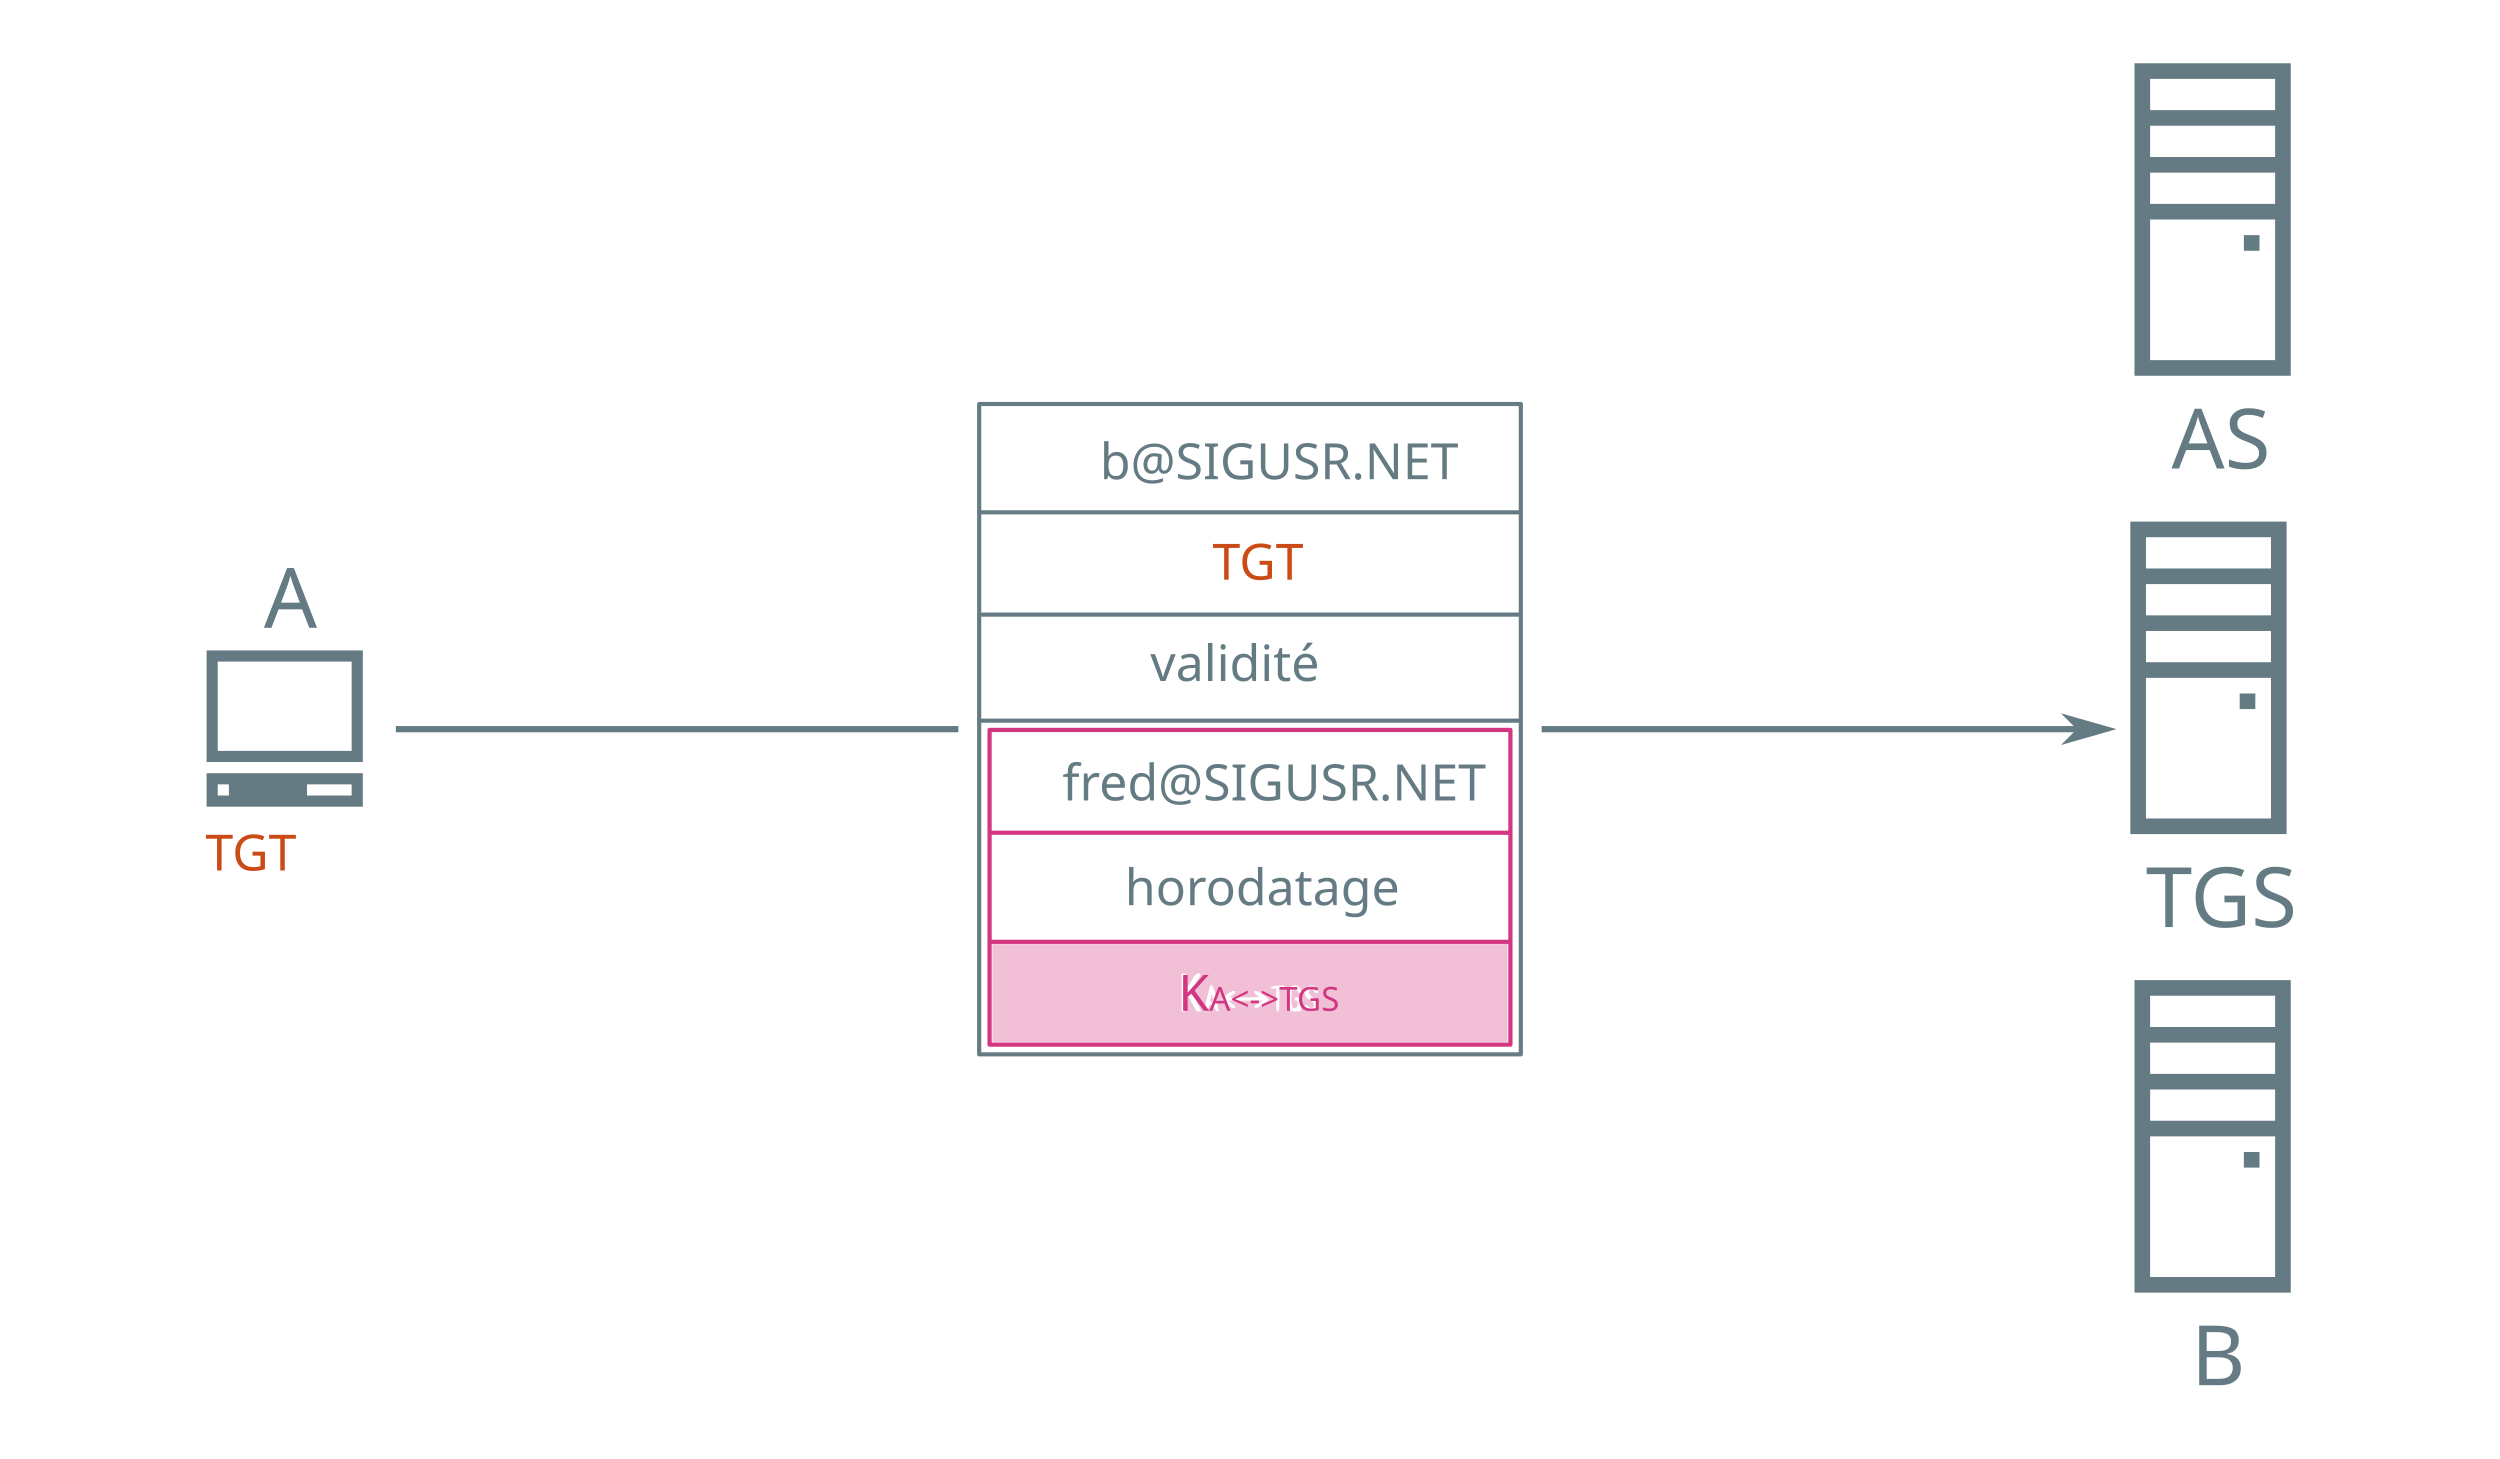
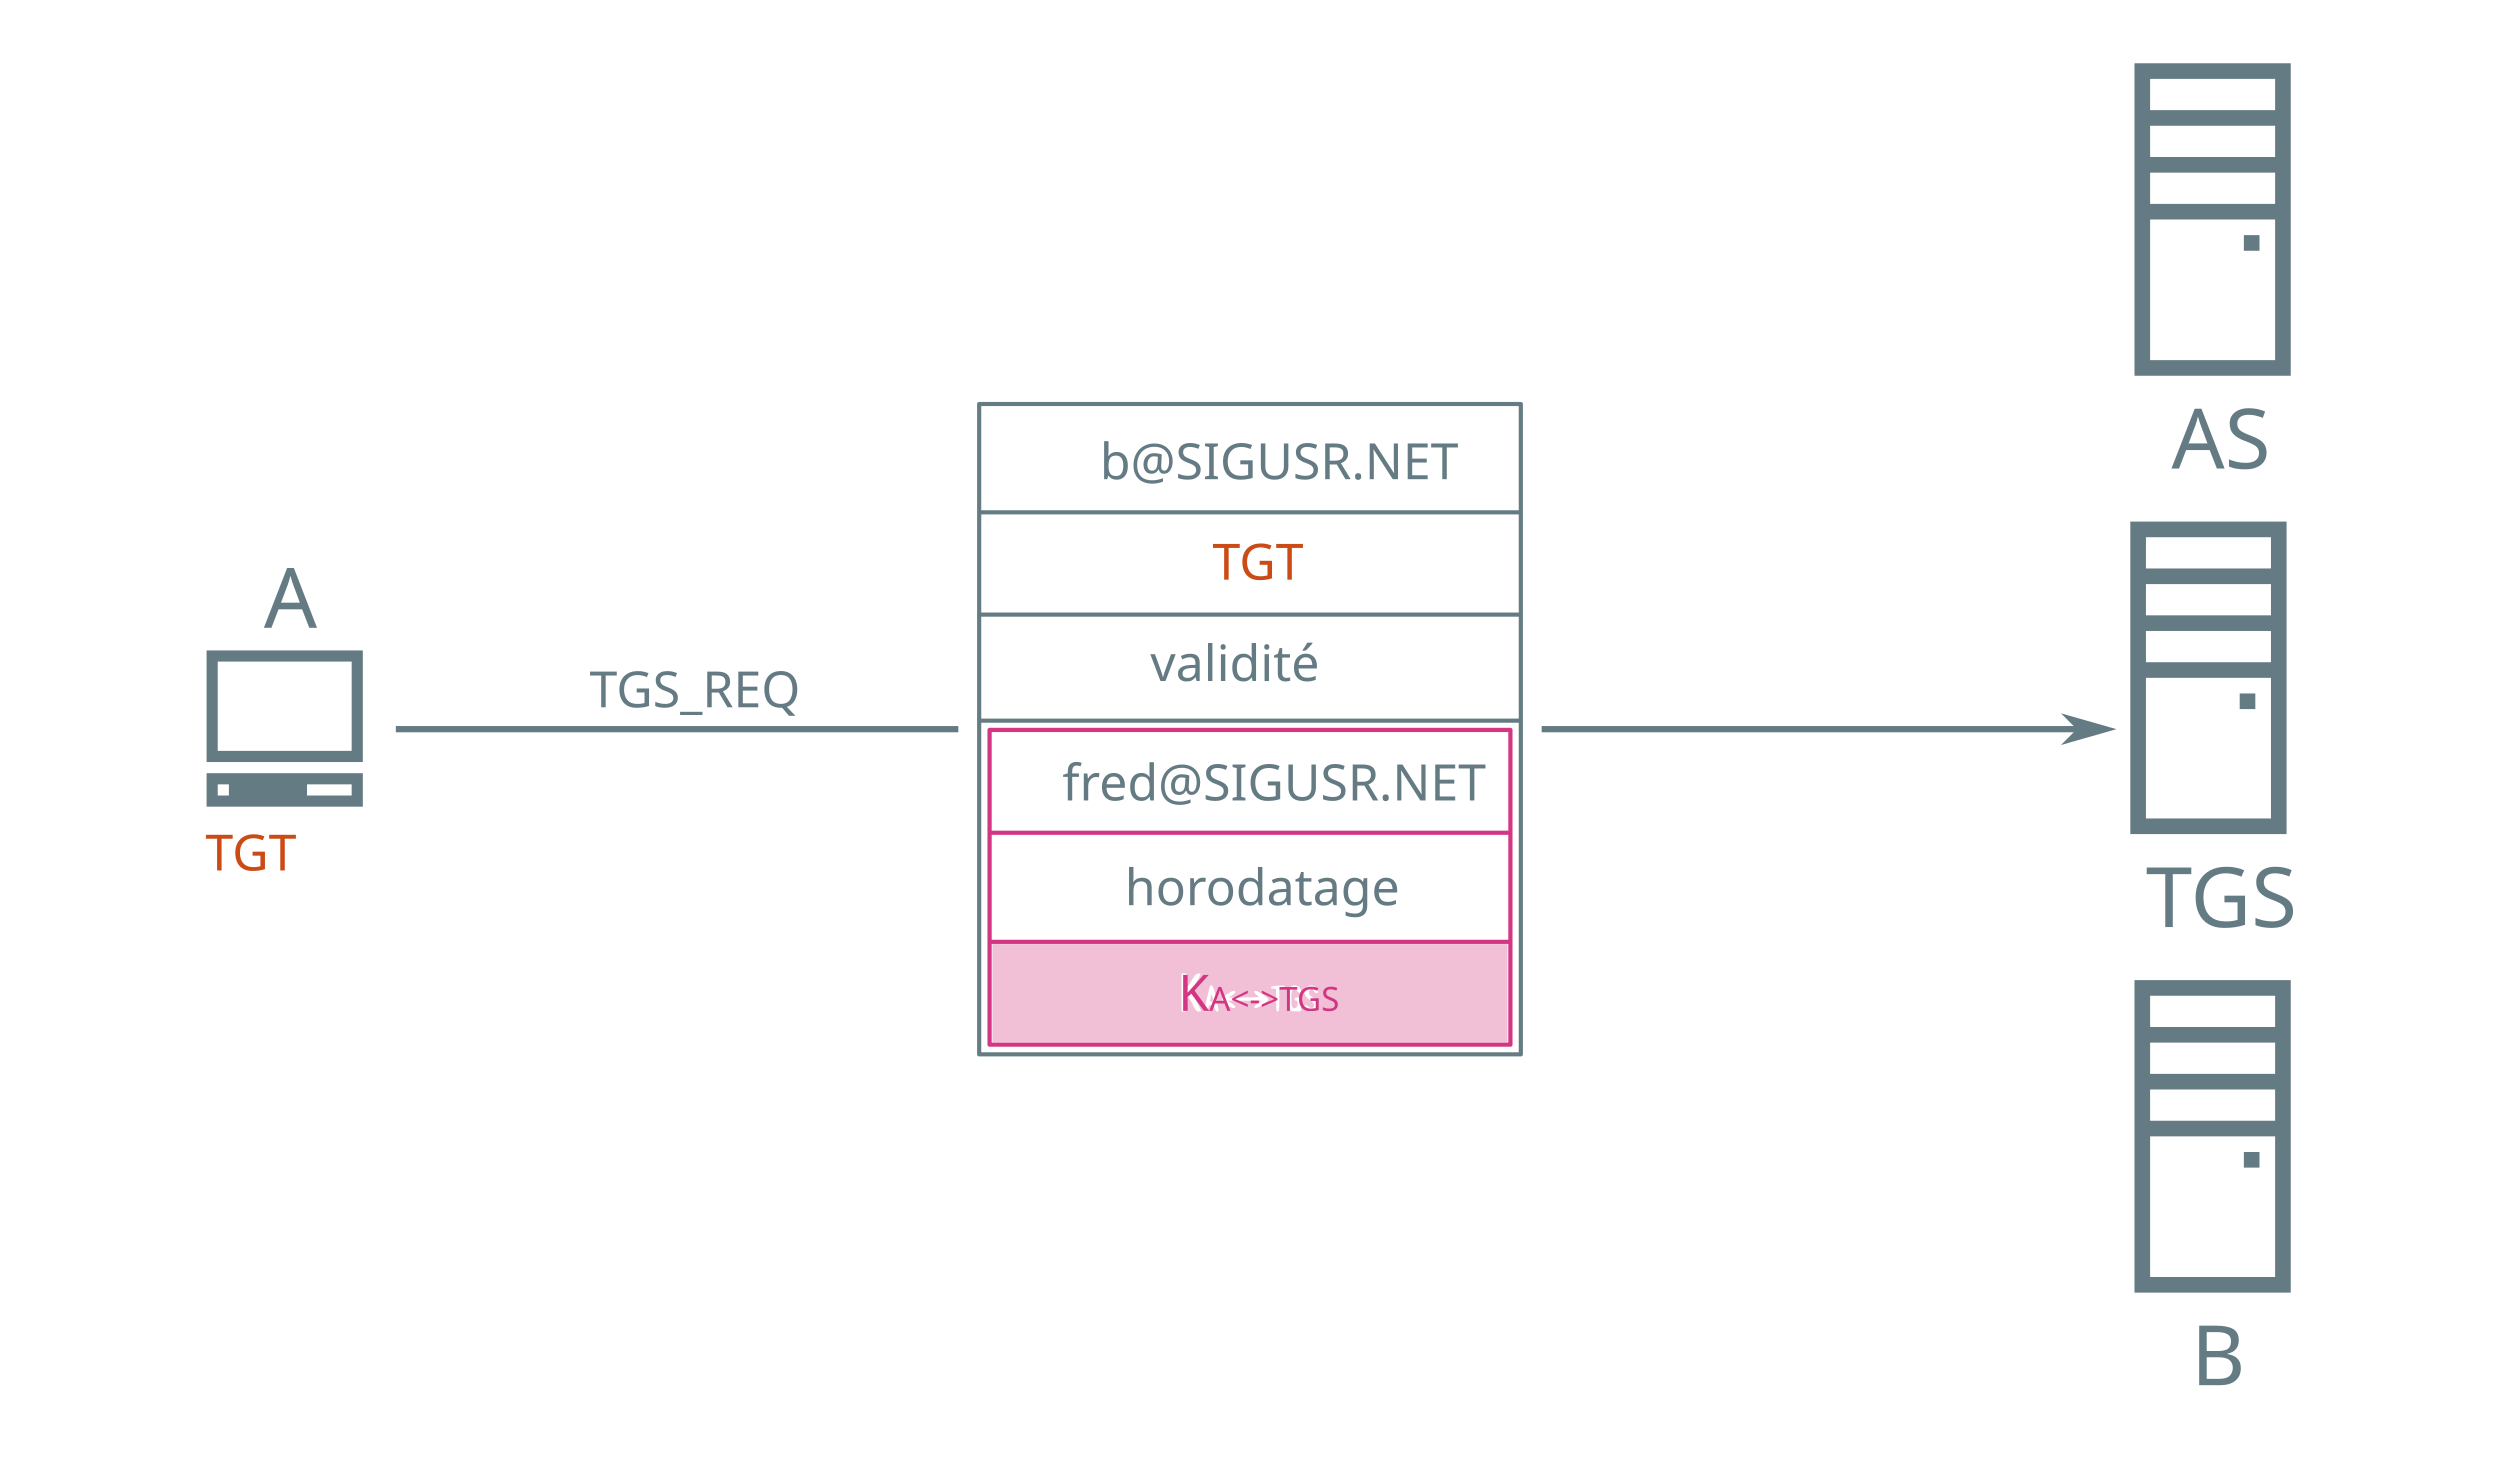
<svg xmlns="http://www.w3.org/2000/svg" width="1200" height="700" viewBox="0 0 1200 700" version="1.1" id="svg5">
  <defs id="defs5">
    <marker style="overflow:visible;" id="Arrow1Mend" refX="0.0" refY="0.0" orient="auto">
      <path transform="scale(0.4) rotate(180) translate(10,0)" style="fill-rule:evenodd;fill:context-stroke;stroke:context-stroke;stroke-width:1.0pt;" d="M 0.0,0.0 L 5.0,-5.0 L -12.5,0.0 L 5.0,5.0 L 0.0,0.0 z " id="path16067" />
    </marker>
  </defs>
  <style id="style2">
        @font-face {
            font-family: 'Iosevka';
            font-display: swap;
            font-weight: 400;
            font-stretch: normal;
            font-style: normal;
            src: url('/dist/theme/fonts/Iosevka/WOFF2/Iosevka-Regular.woff2') format('woff2');
        }

        @font-face {
            font-family: 'Iosevka';
            font-display: swap;
            font-weight: 400;
            font-stretch: normal;
            font-style: italic;
            src: url('/dist/theme/fonts/Iosevka/WOFF2/Iosevka-Italic.woff2') format('woff2');
        }

        @font-face {
            font-family: 'Iosevka';
            font-display: swap;
            font-weight: 700;
            font-stretch: normal;
            font-style: normal;
            src: url('/dist/theme/fonts/Iosevka/WOFF2/Iosevka-Bold.woff2') format('woff2');
        }

        @font-face {
            font-family: 'Iosevka';
            font-display: swap;
            font-weight: 700;
            font-stretch: normal;
            font-style: italic;
            src: url('/dist/theme/fonts/Iosevka/WOFF2/Iosevka-BoldItalic.woff2') format('woff2');
        }
    </style>
  <g id="g966" transform="matrix(0.9921875,0,0,0.9921875,56.60349,347.3899)">
    <rect class="st0" height="48.594" id="XMLID_2248_" width="70.191" x="45.587" y="-32.763" style="fill:none;stroke:#657b83;stroke-width:5.399;stroke-miterlimit:10;stroke-opacity:1" />
    <path class="st1" d="M 42.887,23.93 V 40.128 H 118.478 V 23.93 Z m 10.799,10.799 h -5.399 v -5.399 h 5.399 z m 59.393,0 H 91.481 V 29.33 H 113.078 Z" id="XMLID_49_" style="fill:#657b83;fill-opacity:1;stroke-width:2.7" />
  </g>
  <g id="g977-4" transform="matrix(0.9921875,0,0,0.9921875,423.9048,551.2061)">
    <path d="m 605.382,-81.387 v 22.677 7.559 15.118 7.559 15.118 7.559 75.591 h 75.591 v -75.591 -7.559 -15.118 -7.559 -15.118 -7.559 -22.677 z m 7.559,7.559 h 60.472 v 15.118 h -60.472 z m 0,22.677 h 60.472 v 15.118 h -60.472 z m 0,22.677 h 60.472 v 15.118 h -60.472 z m 0,22.677 h 60.472 V 62.235 h -60.472 z m 45.354,7.559 v 7.559 h 7.559 V 1.762 Z" style="fill:#657b83;fill-opacity:1;stroke:none;stroke-width:0px" id="path2-7" />
  </g>
  <text xml:space="preserve" style="font-size:40px;line-height:1.25;font-family:Iosevka;-inkscape-font-specification:'Iosevka, Normal';fill:#657b83;fill-opacity:1" x="126.656" y="301.336" id="text2107">
    <tspan id="tspan2105" x="126.656" y="301.336">A</tspan>
  </text>
  <g id="g977" transform="matrix(0.9921875,0,0,0.9921875,423.9048,111.1158)">
    <path d="m 605.382,-81.387 v 22.677 7.559 15.118 7.559 15.118 7.559 75.591 h 75.591 v -75.591 -7.559 -15.118 -7.559 -15.118 -7.559 -22.677 z m 7.559,7.559 h 60.472 v 15.118 h -60.472 z m 0,22.677 h 60.472 v 15.118 h -60.472 z m 0,22.677 h 60.472 v 15.118 h -60.472 z m 0,22.677 h 60.472 V 62.235 h -60.472 z m 45.354,7.559 v 7.559 h 7.559 V 1.762 Z" style="fill:#657b83;fill-opacity:1;stroke:none;stroke-width:0px" id="path2" />
  </g>
  <text xml:space="preserve" style="font-size:40px;line-height:1.25;font-family:Iosevka;-inkscape-font-specification:'Iosevka, Normal';fill:#657b83;fill-opacity:1;stroke-width:1" x="1042.297" y="224.889" id="text7127">
    <tspan id="tspan7125" x="1042.297" y="224.889" style="stroke-width:1">AS</tspan>
  </text>
  <g id="g977-0" transform="matrix(0.9921875,0,0,0.9921875,421.9048,331.1158)">
    <path d="m 605.382,-81.387 v 22.677 7.559 15.118 7.559 15.118 7.559 75.591 h 75.591 v -75.591 -7.559 -15.118 -7.559 -15.118 -7.559 -22.677 z m 7.559,7.559 h 60.472 v 15.118 h -60.472 z m 0,22.677 h 60.472 v 15.118 h -60.472 z m 0,22.677 h 60.472 v 15.118 h -60.472 z m 0,22.677 h 60.472 V 62.235 h -60.472 z m 45.354,7.559 v 7.559 h 7.559 V 1.762 Z" style="fill:#657b83;fill-opacity:1;stroke:none;stroke-width:0px" id="path2-4" />
  </g>
  <text xml:space="preserve" style="font-size:40px;line-height:1.25;font-family:Iosevka;-inkscape-font-specification:'Iosevka, Normal';fill:#657b83;fill-opacity:1" x="1030.017" y="444.989" id="text7127-8">
    <tspan id="tspan7125-8" x="1030.017" y="444.989">TGS</tspan>
  </text>
  <text xml:space="preserve" style="font-size:40px;line-height:1.25;font-family:Iosevka;-inkscape-font-specification:'Iosevka, Normal';fill:#657b83;fill-opacity:1" x="1051.737" y="664.9" id="text9429">
    <tspan id="tspan9427" x="1051.737" y="664.9">B</tspan>
  </text>
  <text xml:space="preserve" style="font-style:normal;font-variant:normal;font-weight:normal;font-stretch:normal;font-size:24px;line-height:1.25;font-family:Iosevka;-inkscape-font-specification:'Iosevka, Normal';font-variant-ligatures:normal;font-variant-caps:normal;font-variant-numeric:normal;font-variant-east-asian:normal;fill:#657b83;fill-opacity:1;stroke:none;stroke-opacity:1" x="527.928" y="230.014" id="text8602">
    <tspan id="tspan8600" x="527.928" y="230.014">b@SIGUSR.NET</tspan>
  </text>
  <text xml:space="preserve" style="font-size:24px;line-height:1.25;font-family:Iosevka;-inkscape-font-specification:'Iosevka, Normal';fill:#cb4b16;fill-opacity:1;stroke:none;stroke-opacity:1" x="582" y="278.235" id="text25298">
    <tspan id="tspan25296" x="582" y="278.235">TGT</tspan>
  </text>
  <text xml:space="preserve" style="font-size:24px;line-height:1.25;font-family:Iosevka;-inkscape-font-specification:'Iosevka, Normal';fill:#657b83;fill-opacity:1;stroke:none;stroke-opacity:1" x="552.144" y="326.877" id="text27480">
    <tspan id="tspan27478" x="552.144" y="326.877">validité</tspan>
  </text>
  <rect style="opacity:0.996;fill:none;fill-opacity:1;stroke:#657b83;stroke-width:2;stroke-linejoin:round;stroke-miterlimit:4;stroke-dasharray:none;stroke-opacity:1" id="rect18756" width="260" height="312.162" x="470" y="193.919" />
  <path style="fill:none;stroke:#657b83;stroke-width:2;stroke-linecap:butt;stroke-linejoin:miter;stroke-miterlimit:4;stroke-dasharray:none;stroke-opacity:1" d="M 470,245.919 H 730" id="path18915" />
  <path style="fill:none;stroke:#657b83;stroke-width:2;stroke-linecap:butt;stroke-linejoin:miter;stroke-miterlimit:4;stroke-dasharray:none;stroke-opacity:1" d="M 470,295.019 H 730" id="path18915-8" />
  <path style="fill:none;stroke:#657b83;stroke-width:2;stroke-linecap:butt;stroke-linejoin:miter;stroke-miterlimit:4;stroke-dasharray:none;stroke-opacity:1" d="M 470,345.919 H 730" id="path18915-6" />
  <rect style="opacity:0.996;fill:none;stroke:#d33682;stroke-width:2.037;stroke-linejoin:round;stroke-miterlimit:4;stroke-dasharray:none;stroke-dashoffset:0;stroke-opacity:1" id="rect7140" width="250" height="151.046" x="475" y="350.377" />
  <text xml:space="preserve" style="font-style:normal;font-variant:normal;font-weight:normal;font-stretch:normal;font-size:24.084px;line-height:1.25;font-family:Iosevka;-inkscape-font-specification:'Iosevka, Normal';font-variant-ligatures:normal;font-variant-caps:normal;font-variant-numeric:normal;font-variant-east-asian:normal;fill:#657b83;fill-opacity:1;stroke:none;stroke-width:1.003;stroke-opacity:1" x="511.703" y="382.874" id="text8602-4" transform="scale(0.9965314,1.003481)">
    <tspan id="tspan8600-8" x="511.703" y="382.874" style="stroke-width:1.003">fred@SIGUSR.NET</tspan>
  </text>
  <text xml:space="preserve" style="font-size:24.084px;line-height:1.25;font-family:Iosevka;-inkscape-font-specification:'Iosevka, Normal';fill:#657b83;fill-opacity:1;stroke:none;stroke-width:1.003;stroke-opacity:1" x="541.783" y="432.977" id="text23706" transform="scale(0.9965314,1.003481)">
    <tspan x="541.783" y="432.977" id="tspan23708" style="stroke-width:1.003">horodatage</tspan>
  </text>
  <text xml:space="preserve" style="font-size:24.084px;line-height:1.25;font-family:Iosevka;-inkscape-font-specification:'Iosevka, Normal';fill:#d33682;fill-opacity:1;stroke-width:1.003;stroke:none;stroke-opacity:1" x="567.552" y="483.538" id="text7716" transform="scale(0.9965314,1.003481)">
    <tspan id="tspan7714" x="567.552" y="483.538" style="stroke-width:1.003;stroke:none;stroke-opacity:1;fill:#d33682;fill-opacity:1">K<tspan style="font-size:16px;stroke:none;stroke-opacity:1;fill:#d33682;fill-opacity:1" id="tspan35973">A&lt;-&gt;TGS</tspan>
    </tspan>
  </text>
  <path style="fill:none;stroke:#d33682;stroke-width:2.007;stroke-linecap:butt;stroke-linejoin:miter;stroke-miterlimit:4;stroke-dasharray:none;stroke-opacity:1" d="M 475,399.719 H 725" id="path11155" />
  <path style="fill:none;stroke:#d33682;stroke-width:2.007;stroke-linecap:butt;stroke-linejoin:miter;stroke-miterlimit:4;stroke-dasharray:none;stroke-opacity:1" d="M 475,452.082 H 725" id="path11155-8" />
  <path style="fill:none;stroke:#657b83;stroke-width:3;stroke-linecap:butt;stroke-linejoin:miter;stroke-opacity:1;stroke-miterlimit:4;stroke-dasharray:none" d="M 190,350 H 460" id="path15909" />
  <path style="fill:none;stroke:#657b83;stroke-width:3;stroke-linecap:butt;stroke-linejoin:miter;stroke-opacity:1;stroke-miterlimit:4;stroke-dasharray:none;marker-end:url(#Arrow1Mend)" d="m 740,350 h 270" id="path15911" />
  <path style="opacity:0.996;fill:#d33682;stroke:none;stroke-width:1.043;stroke-linejoin:round;fill-opacity:0.314" d="M 476.401,476.662 V 453.194 H 600 723.598 V 476.662 500.13 H 600 476.401 Z m 93.351,5.507 c 0,-1.847 0.195,-3.479 0.432,-3.626 0.238,-0.147 1.222,1.365 2.187,3.359 1.419,2.932 1.985,3.626 2.957,3.626 0.662,0 1.203,-0.122 1.203,-0.271 0,-0.149 -1.065,-2.392 -2.367,-4.984 l -2.367,-4.713 1.78,-2.969 c 3.164,-5.279 3.176,-5.316 1.697,-5.316 -1.04,0 -1.706,0.688 -3.405,3.52 l -2.112,3.52 -0.003,-3.52 c -0.003,-3.406 -0.045,-3.52 -1.307,-3.52 h -1.304 v 9.126 9.126 h 1.304 c 1.256,0 1.304,-0.124 1.304,-3.359 z m 10.335,1.66 c 0.128,-1.107 0.442,-1.43 1.393,-1.43 0.94,0 1.308,0.367 1.571,1.565 0.331,1.506 1.82,2.249 1.83,0.913 0.003,-0.359 -0.511,-3.082 -1.142,-6.052 -1.028,-4.839 -1.907,-6.594 -2.838,-5.663 -0.281,0.281 -2.806,11.036 -2.806,11.951 0,1.215 1.839,0.029 1.99,-1.284 z m 33.994,-3.776 v -5.476 h 1.304 c 0.829,0 1.304,-0.294 1.304,-0.807 0,-0.658 -0.594,-0.778 -3.218,-0.652 -1.993,0.096 -3.3,0.404 -3.433,0.807 -0.135,0.409 0.287,0.652 1.132,0.652 h 1.347 v 5.476 c 0,4.52 0.137,5.476 0.782,5.476 0.646,0 0.782,-0.956 0.782,-5.476 z m 10.43,2.018 v -3.322 h -1.565 c -1.043,0 -1.565,0.261 -1.565,0.782 0,0.43 0.352,0.782 0.782,0.782 0.803,0 1.027,1.362 0.466,2.826 -0.174,0.454 -0.736,0.825 -1.248,0.825 -1.242,0 -1.565,-1.015 -1.565,-4.933 0,-2.386 0.23,-3.474 0.842,-3.982 0.721,-0.598 0.977,-0.532 1.779,0.458 1.153,1.424 2.073,1.491 2.073,0.151 0,-2.376 -3.39,-3.515 -5.304,-1.782 -0.78,0.706 -0.954,1.662 -0.954,5.249 0,5.782 0.358,6.4 3.664,6.326 l 2.594,-0.058 z m 7.607,2.158 c 1.212,-1.85 0.569,-3.683 -1.881,-5.364 -1.59,-1.091 -2.04,-1.72 -1.942,-2.719 0.163,-1.673 1.91,-2.105 2.311,-0.571 0.166,0.634 0.709,1.088 1.302,1.088 0.811,0 0.947,-0.238 0.669,-1.173 -0.751,-2.527 -3.613,-3.279 -5.458,-1.434 -1.79,1.79 -1.053,4.232 1.851,6.133 1.901,1.244 2.404,3.056 0.998,3.595 -0.441,0.169 -1.222,-0.073 -1.736,-0.538 -1.876,-1.698 -2.993,-0.549 -1.293,1.33 1.309,1.447 4.128,1.258 5.18,-0.346 z m -39.176,-0.758 c 0.168,-0.271 -0.577,-1.093 -1.655,-1.825 l -1.96,-1.332 8.335,0.012 8.335,0.012 -1.956,1.134 c -1.845,1.07 -2.636,2.493 -1.385,2.493 1.162,0 6.209,-3.401 6.209,-4.184 0,-0.807 -4.959,-4.16 -6.153,-4.16 -1.132,0 -0.655,1.305 0.808,2.212 1.392,0.863 1.213,0.89 -6.128,0.901 l -7.562,0.012 1.721,-1.049 c 1.591,-0.97 1.863,-2.076 0.511,-2.076 -1.229,0 -5.621,3.268 -5.621,4.182 0,0.558 1.012,1.587 2.477,2.517 2.649,1.682 3.539,1.936 4.024,1.151 z" id="path906" />
  <path style="opacity:0.996;fill:#d33682;fill-opacity:0.314;stroke:none;stroke-width:1.043;stroke-linejoin:round" d="m 580.909,480.009 c 0.174,-0.454 0.333,-1.334 0.353,-1.956 0.035,-1.095 0.051,-1.097 0.485,-0.088 0.72,1.675 0.588,2.868 -0.317,2.868 -0.55,0 -0.729,-0.284 -0.522,-0.825 z" id="path1056" />
  <g id="g847" transform="translate(-1.392,-2.168)">
    <text xml:space="preserve" style="font-size:24px;line-height:1.25;font-family:Iosevka;-inkscape-font-specification:'Iosevka, Normal';fill:#cb4b16;fill-opacity:1" x="100" y="420" id="text4889">
      <tspan id="tspan4887" x="100" y="420">TGT</tspan>
    </text>
  </g>
+   <g id="g868" transform="translate(-281.168,255)">
+     <text xml:space="preserve" style="font-size:24px;line-height:1.25;font-family:Iosevka;-inkscape-font-specification:'Iosevka, Normal';fill:#657b83;fill-opacity:1" x="564.144" y="84.5" id="text23677">
+       <tspan id="tspan23675" x="564.144" y="84.5">TGS_REQ</tspan>
+     </text>
+   </g>
</svg>
